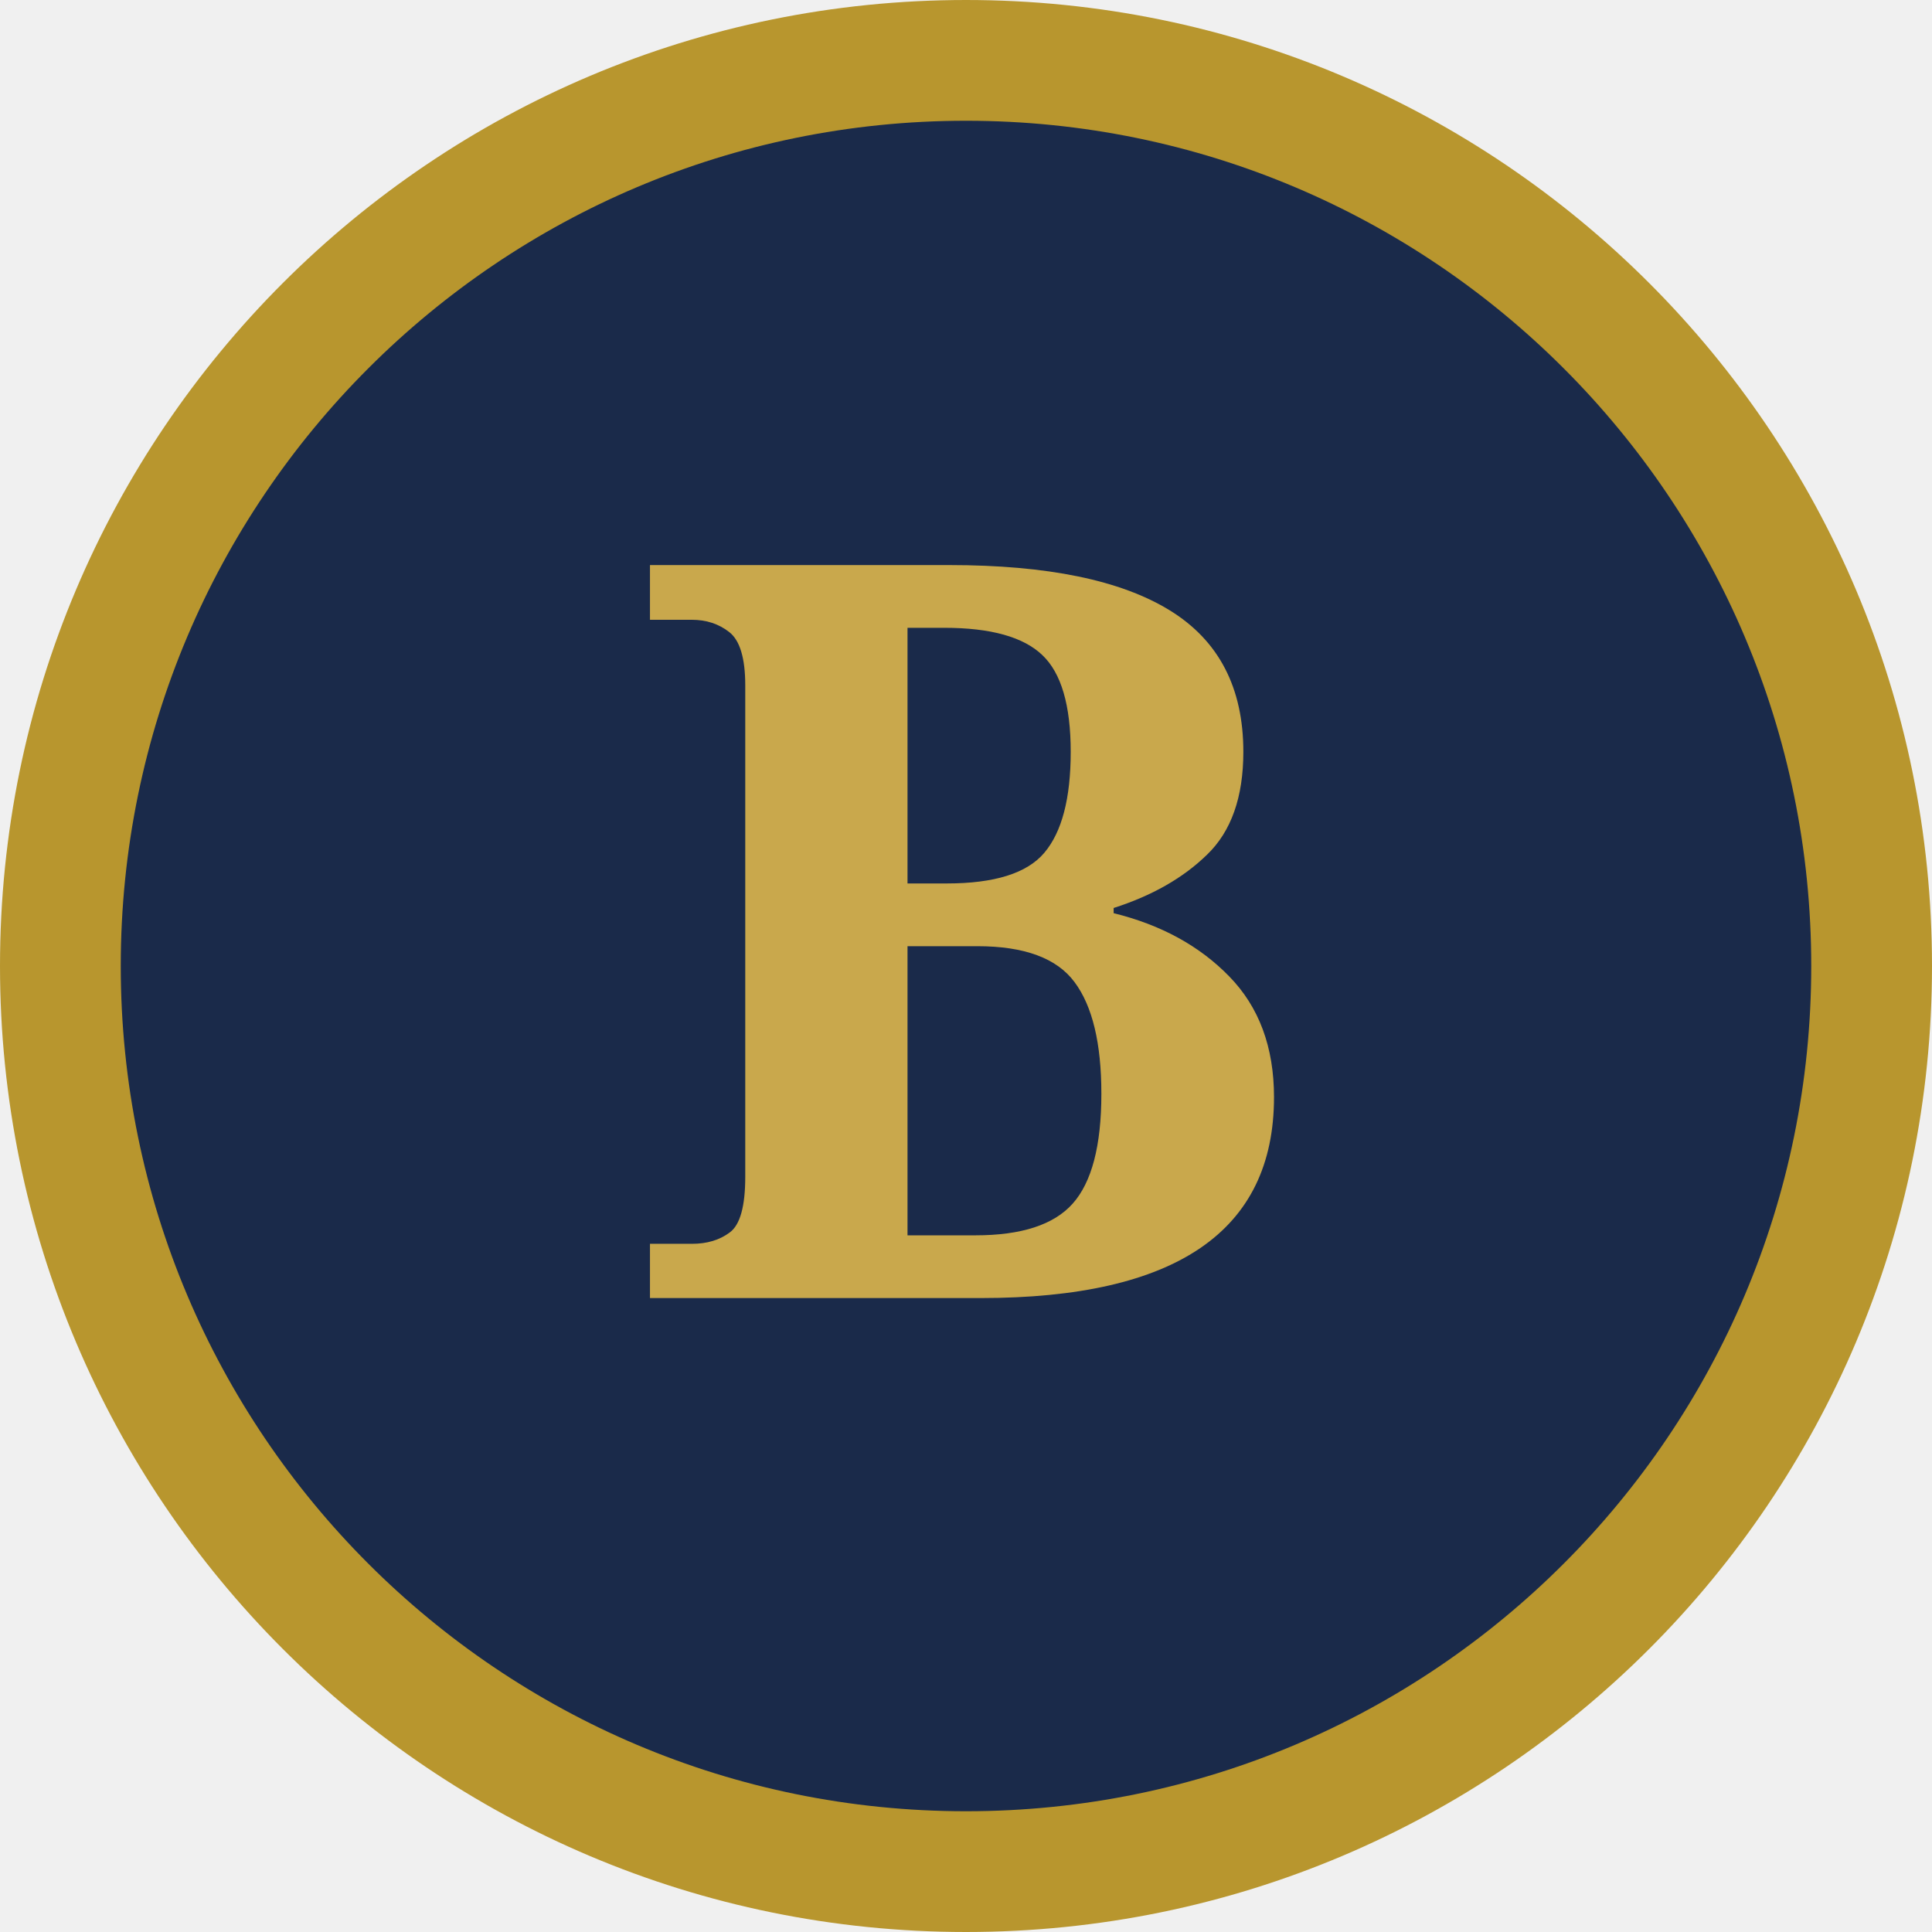
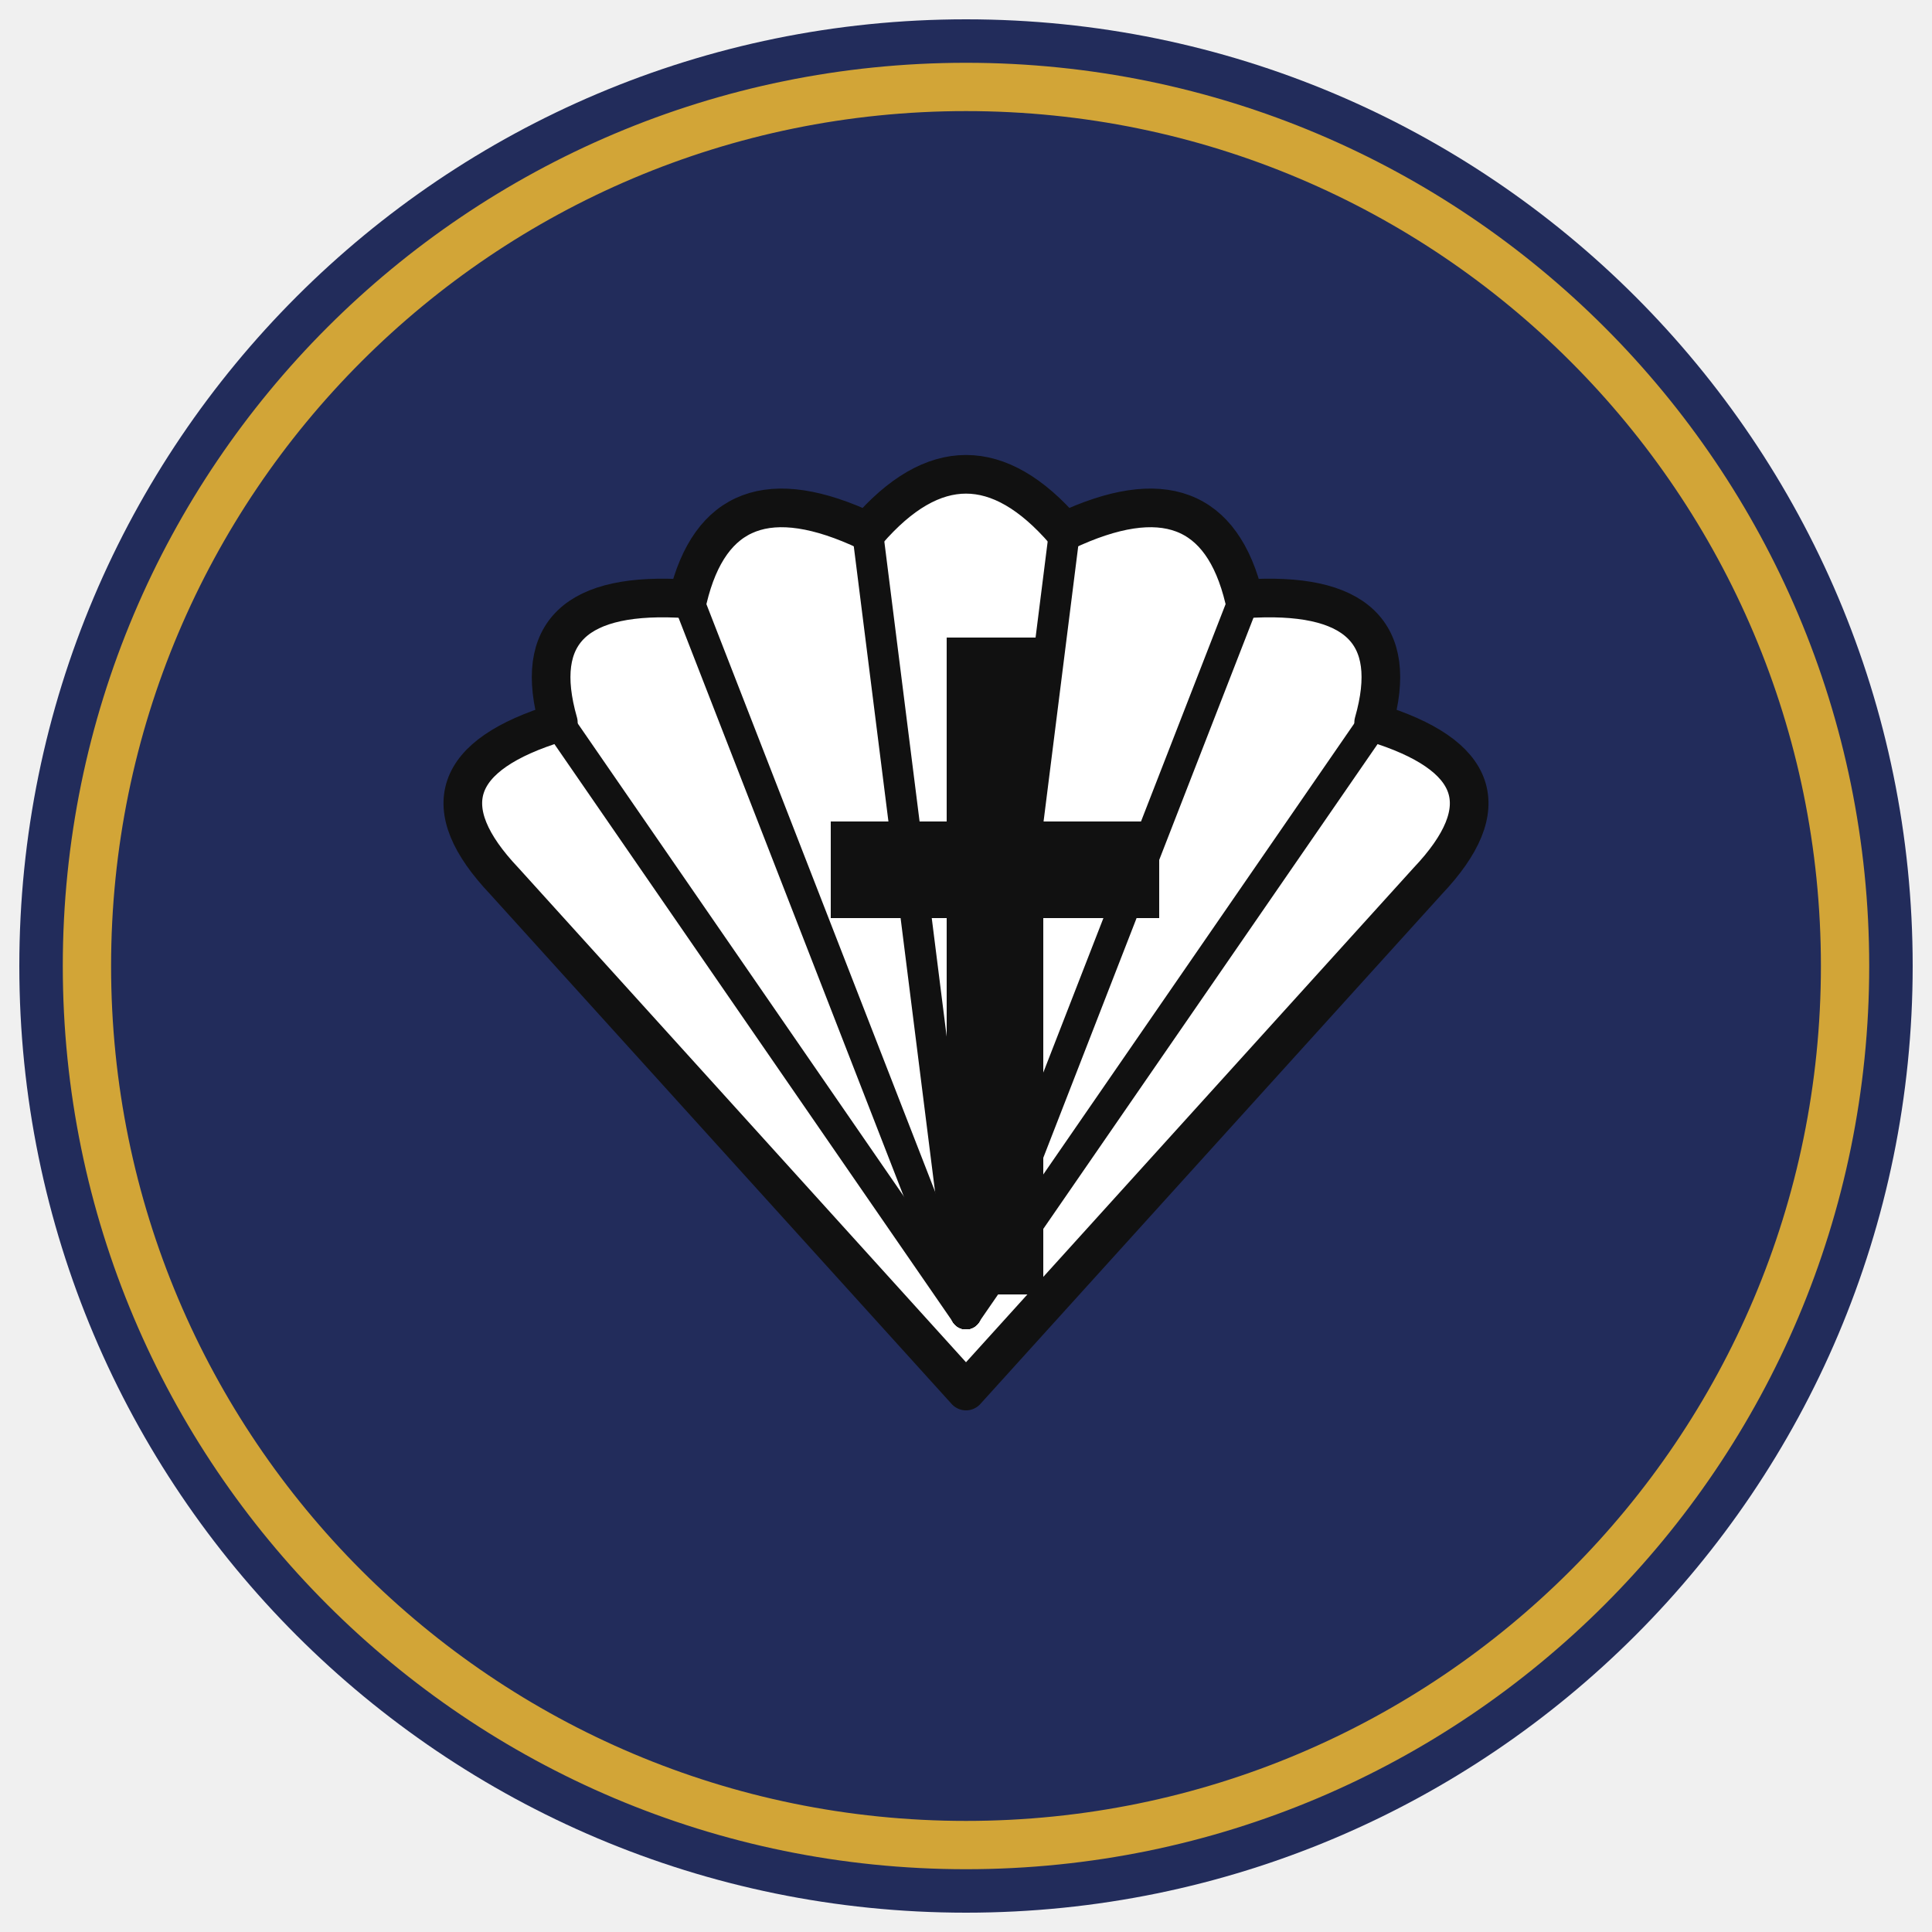
- <svg xmlns="http://www.w3.org/2000/svg" viewBox="0 0 64 64">
-   <circle cx="32" cy="32" r="30" fill="#1A2A4A" stroke="#B8962E" stroke-width="4" />
-   <text x="32" y="43" text-anchor="middle" font-family="Georgia, serif" font-size="34" font-weight="bold" fill="#C9A84C">B</text>
+ <svg xmlns="http://www.w3.org/2000/svg" viewBox="0 0 100 100" role="img" aria-label="Bethesda Methodist Mission">
+   <circle cx="50" cy="50" r="49" fill="#222C5B" />
+   <circle cx="50" cy="50" r="45.5" fill="none" stroke="#D2A537" stroke-width="2.5" />
+   <path d="M 50 72 L 26.1 45.6 Q 20.7 39.9 28.9 37.4 Q 26.9 30.4 35.6 31.0 Q 37.3 23.9 44.9 27.5 Q 50.0 21.6 55.1 27.5 Q 62.7 23.9 64.4 31.0 Q 73.1 30.4 71.1 37.4 Q 79.3 39.9 73.9 45.6 Z" fill="#FFFFFF" stroke="#111111" stroke-width="2" stroke-linejoin="round" />
+   <line x1="50" y1="68" x2="28.9" y2="37.4" stroke="#111111" stroke-width="1.6" stroke-linecap="round" />
+   <line x1="50" y1="68" x2="35.6" y2="31.0" stroke="#111111" stroke-width="1.6" stroke-linecap="round" />
+   <line x1="50" y1="68" x2="44.9" y2="27.5" stroke="#111111" stroke-width="1.6" stroke-linecap="round" />
+   <line x1="50" y1="68" x2="55.1" y2="27.5" stroke="#111111" stroke-width="1.6" stroke-linecap="round" />
+   <line x1="50" y1="68" x2="64.4" y2="31.0" stroke="#111111" stroke-width="1.6" stroke-linecap="round" />
+   <line x1="50" y1="68" x2="71.1" y2="37.4" stroke="#111111" stroke-width="1.6" stroke-linecap="round" />
+   <path d="M 49.0 33 H 54.0 V 42.52 H 60.0 V 47.52 H 54.0 V 67 H 49.0 V 47.52 H 43.0 V 42.52 H 49.0 Z" fill="#111111" />
</svg>
